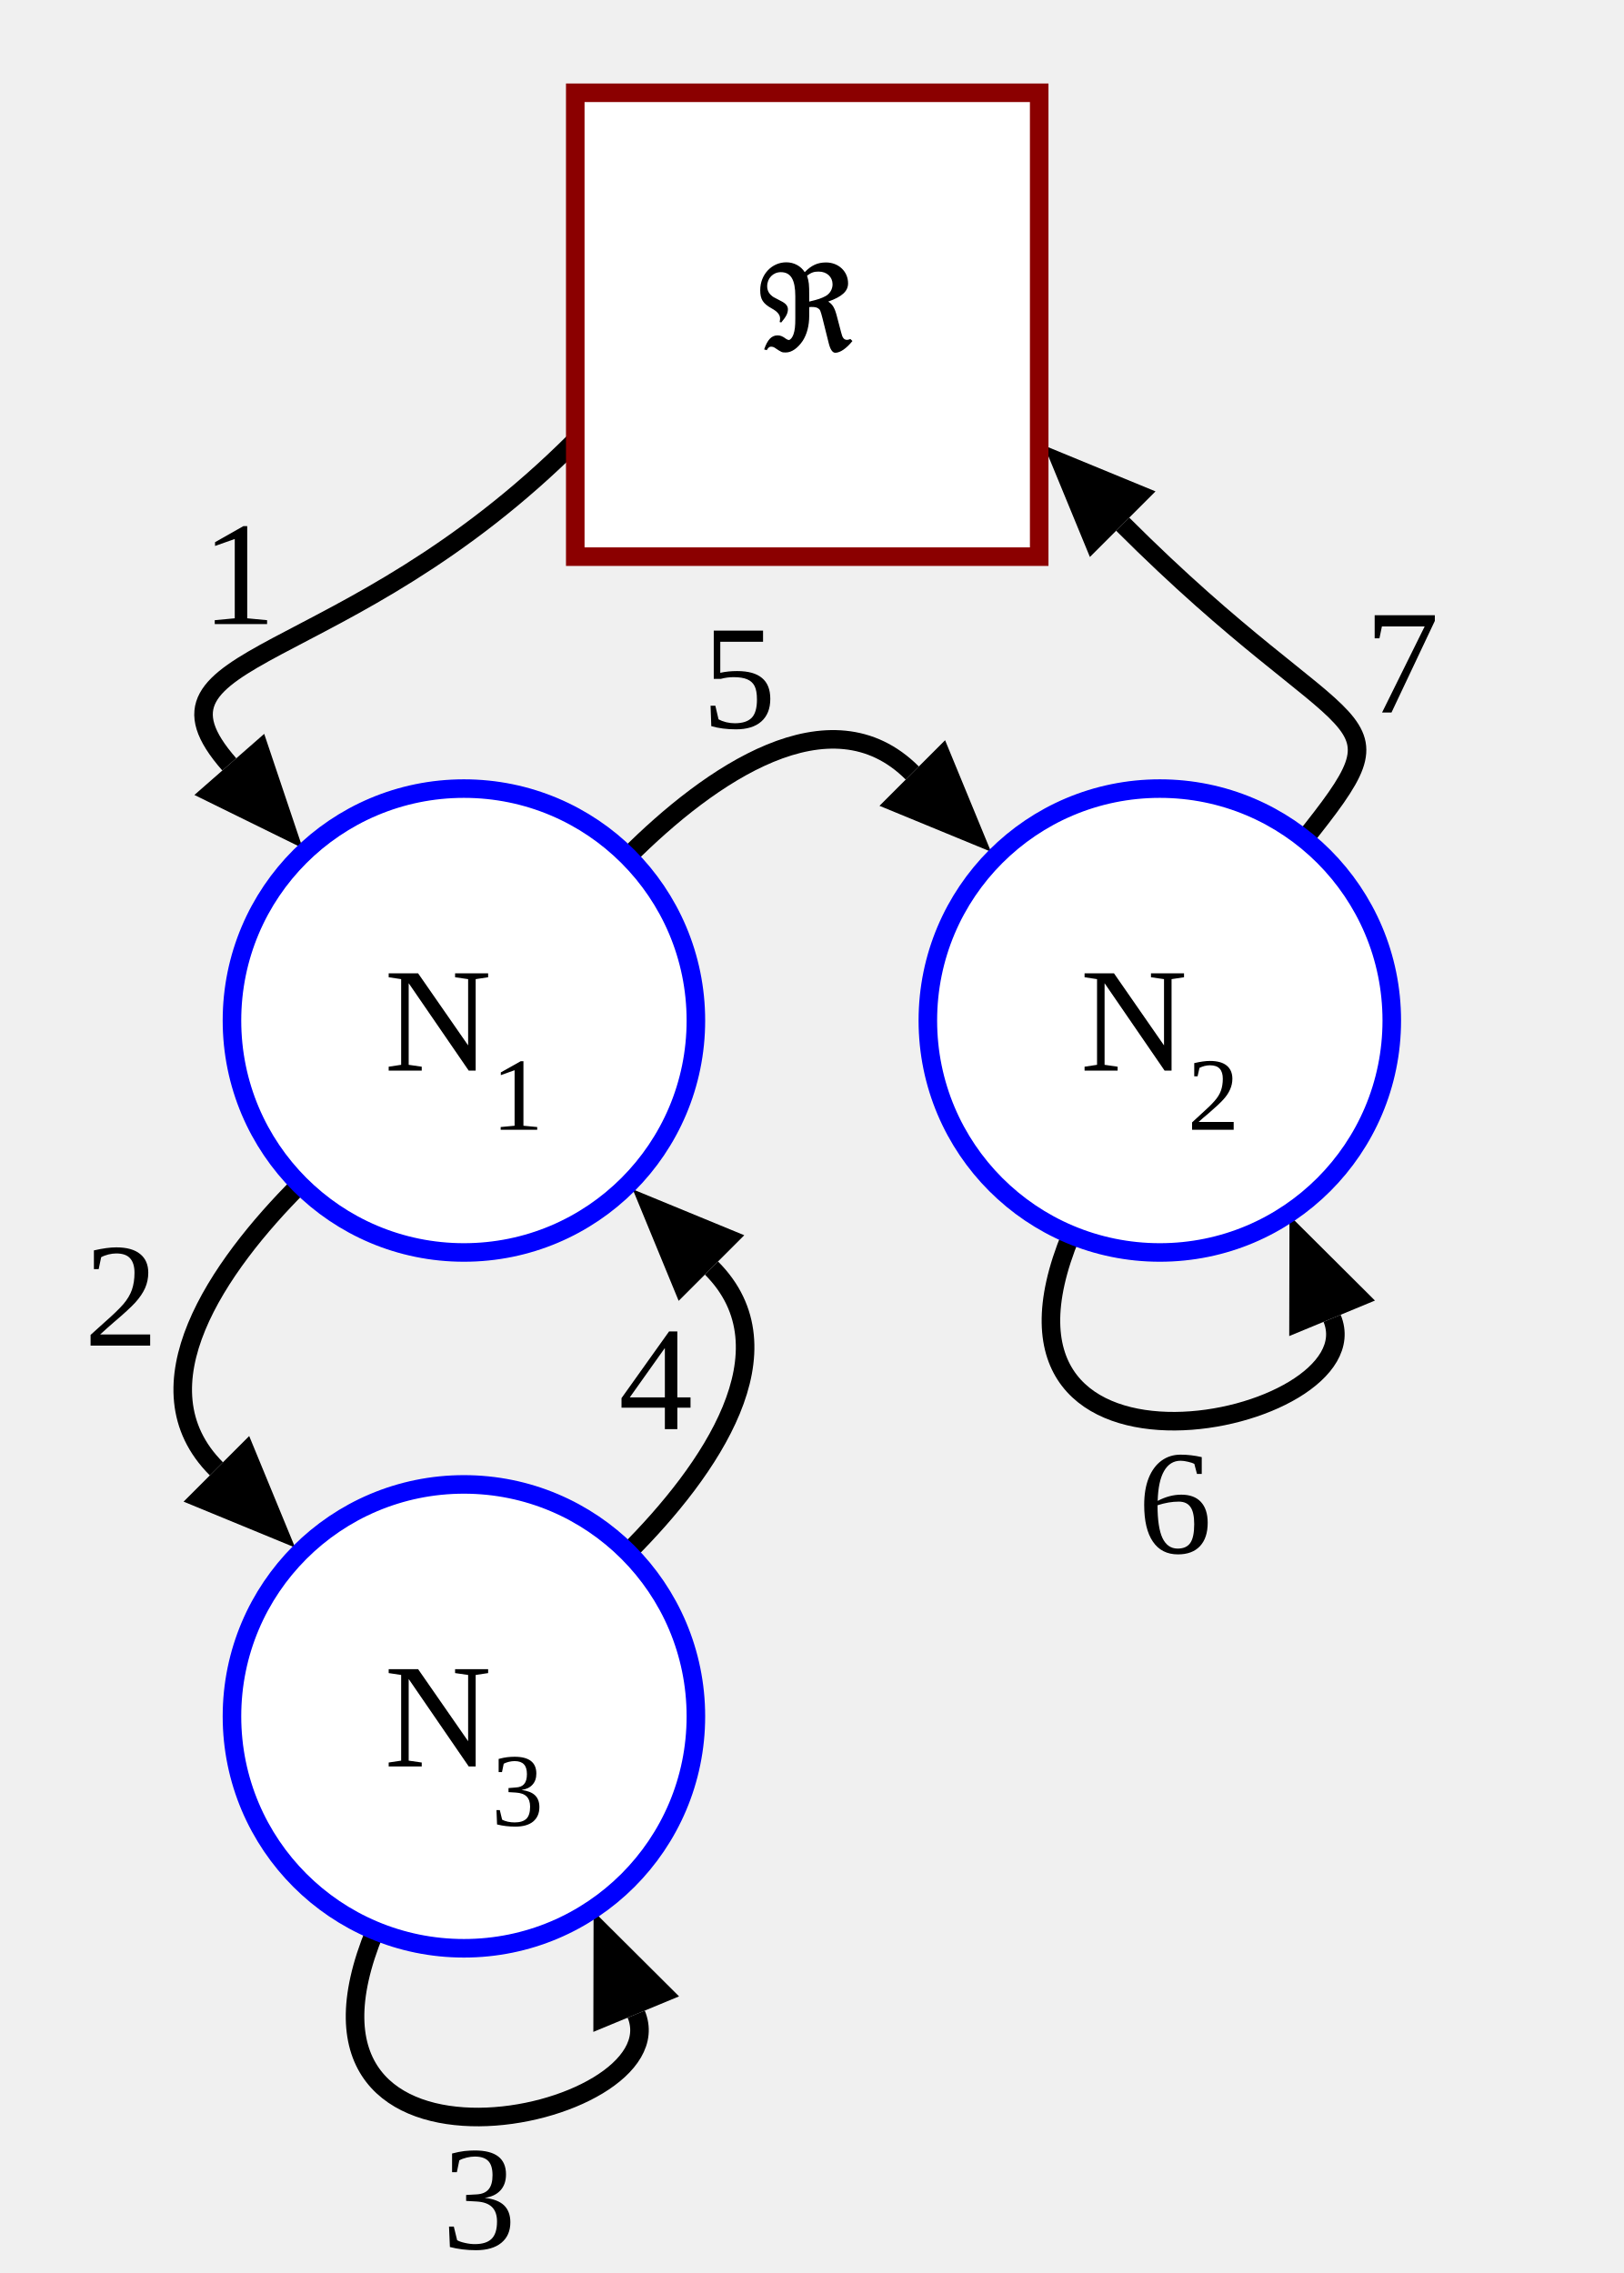
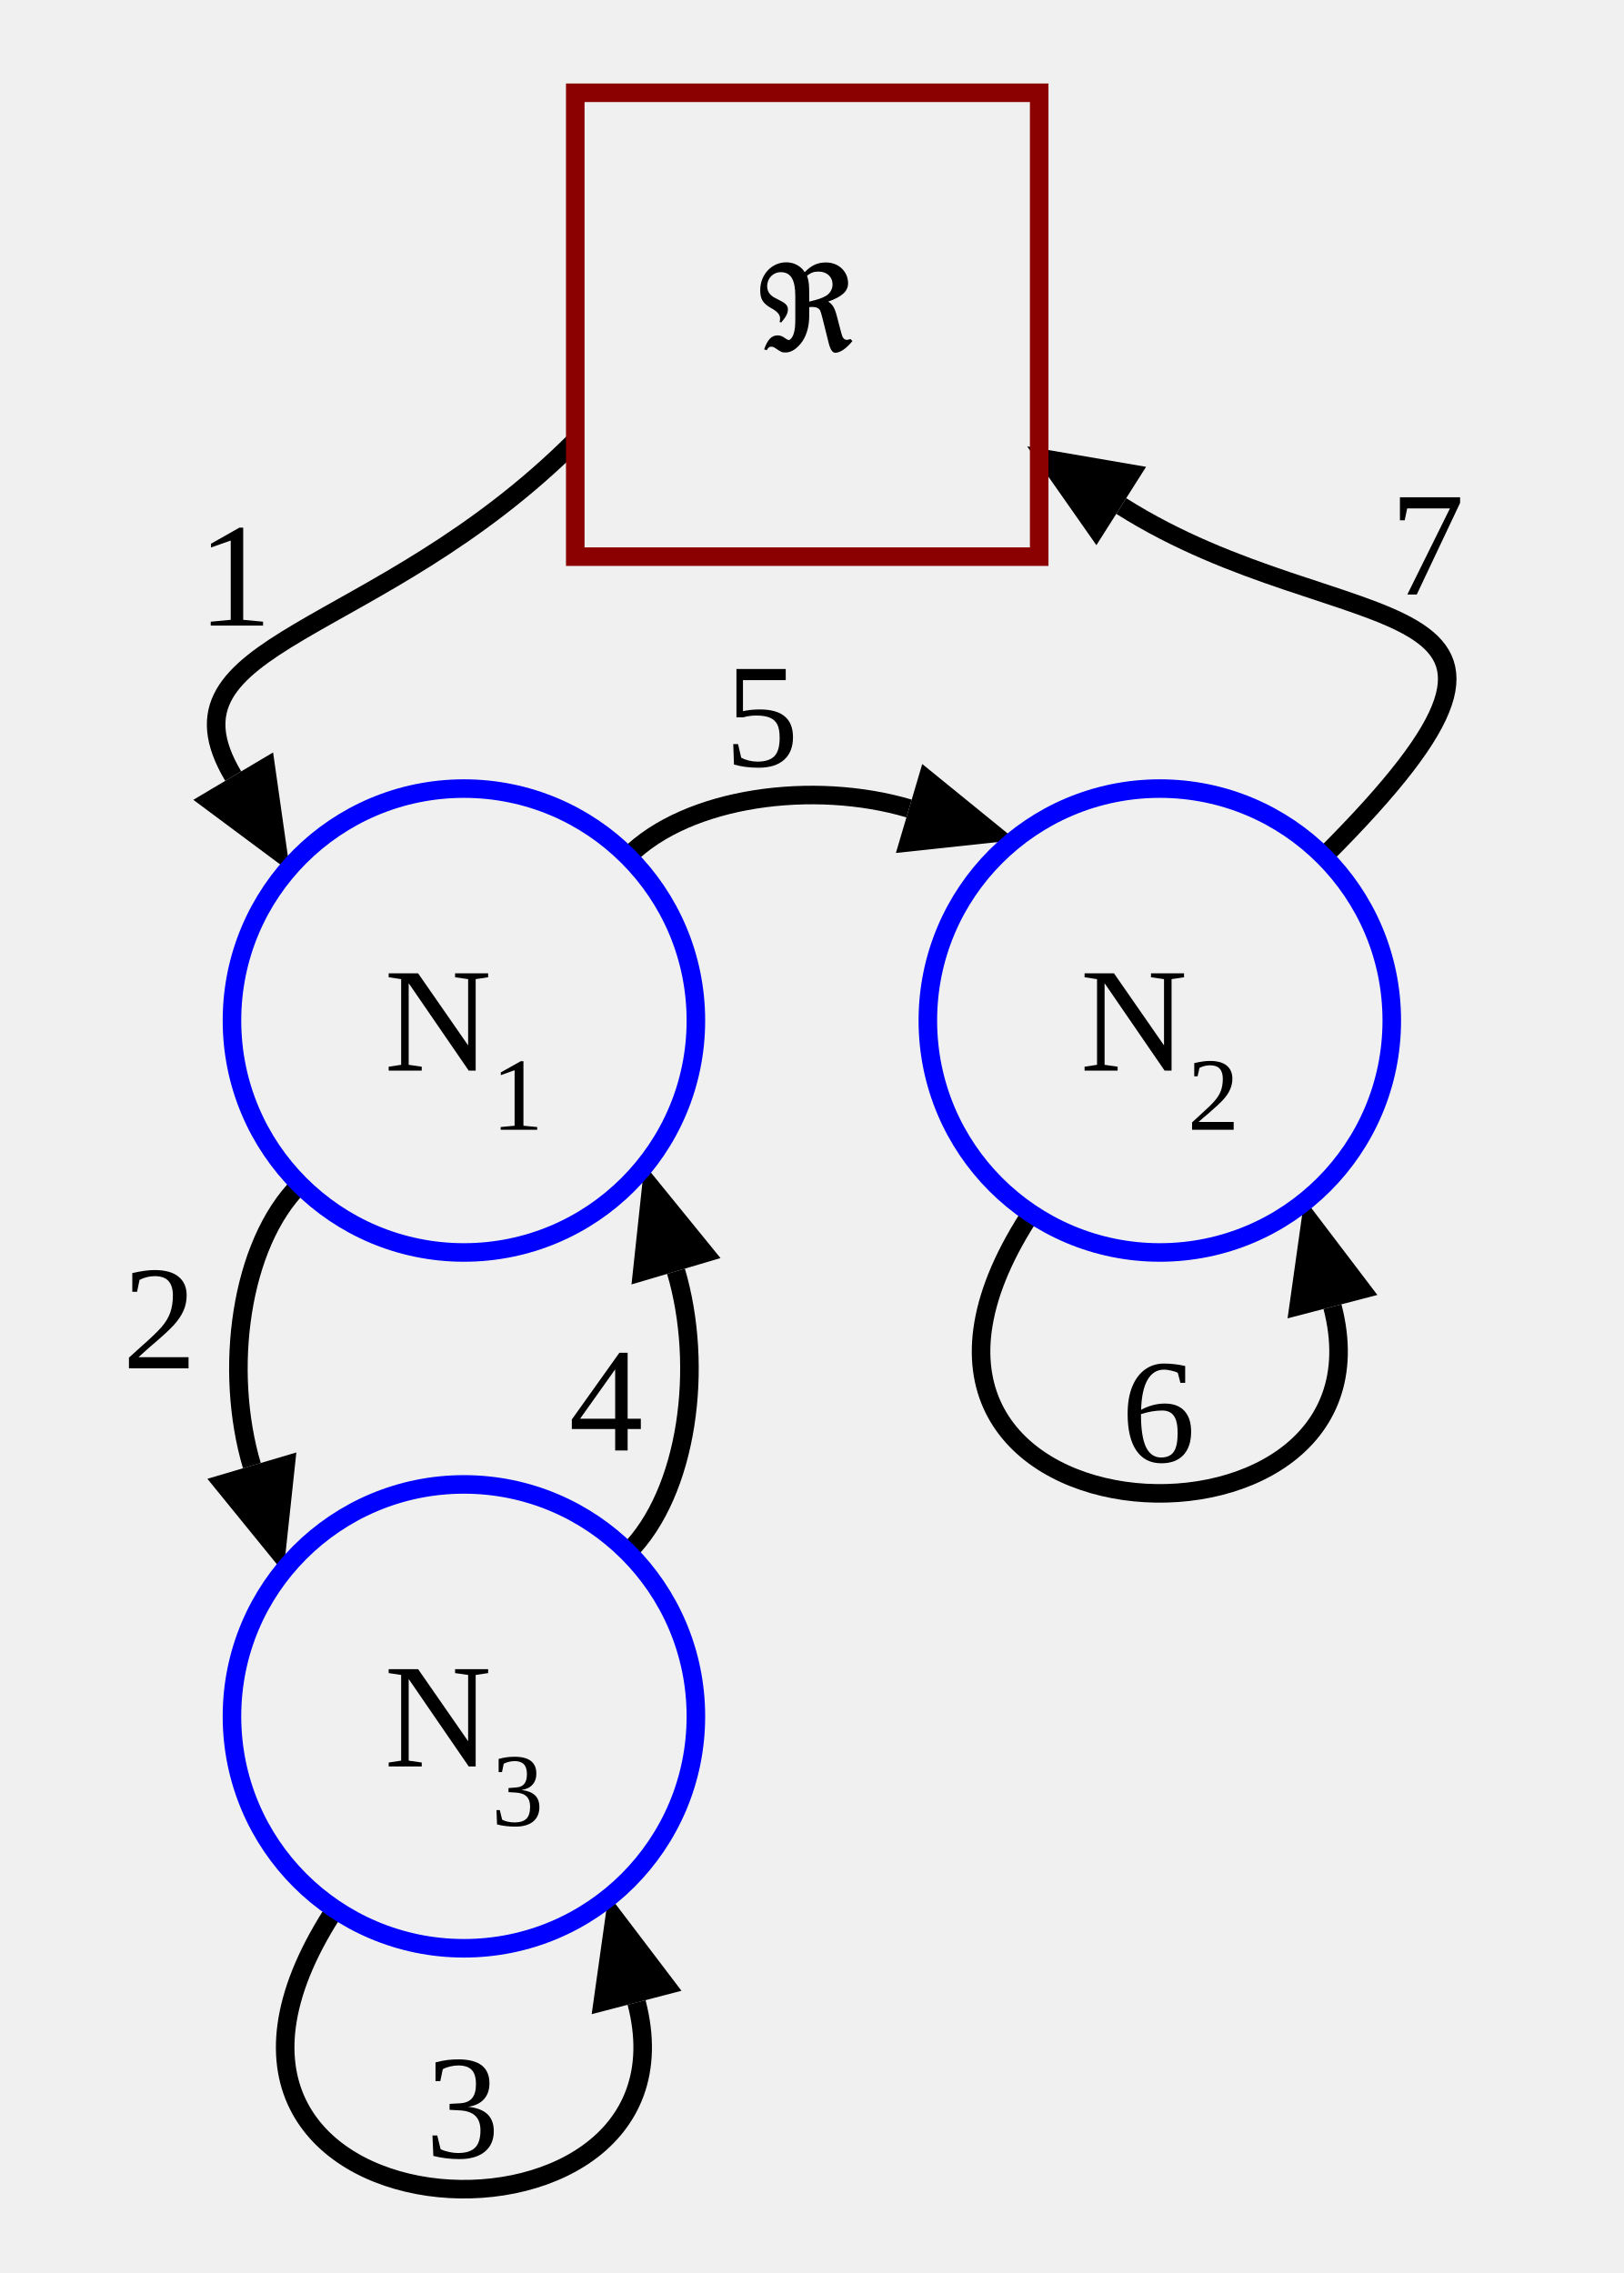
<svg xmlns="http://www.w3.org/2000/svg" width="175" height="245">
  <defs>
    <marker id="arrowhead" markerWidth="12" markerHeight="10" orient="auto-start-reverse" refY="5" markerUnits="userSpaceOnUse">
-       <polygon points="0 0, 12 5, 0 10" />
+       <polygon points="0 0, 12 5, 0 10" fill="currentColor" stroke="none" />
    </marker>
  </defs>
-   <path d="M 62 47.5 C37 72.5 13.777 69.9 24.713 82.393" fill="none" stroke="black" stroke-width="2" marker-end="url(#arrowhead)" />
-   <path d="M 32.322 127.678 C23.483 136.517 14.483 149.483 23.322 158.322" fill="none" stroke="black" stroke-width="2" marker-end="url(#arrowhead)" />
-   <path d="M 40.433 208.097 C27.996 238.123 73.351 228.645 68.567 217.097" fill="none" stroke="black" stroke-width="2" marker-end="url(#arrowhead)" />
-   <path d="M 67.678 167.322 C76.517 158.483 85.517 145.517 76.678 136.678" fill="none" stroke="black" stroke-width="2" marker-end="url(#arrowhead)" />
-   <path d="M 67.678 92.322 C76.517 83.483 89.483 74.483 98.322 83.322" fill="none" stroke="black" stroke-width="2" marker-end="url(#arrowhead)" />
-   <path d="M 115.433 133.097 C102.996 163.123 148.351 153.645 143.567 142.097" fill="none" stroke="black" stroke-width="2" marker-end="url(#arrowhead)" />
-   <path d="M 140.342 90.762 C152.431 75.604 146 81.5 121 56.5" fill="none" stroke="black" stroke-width="2" marker-end="url(#arrowhead)" />
-   <text font-size="16" text-anchor="middle" x="25.737" y="61.873" dominant-baseline="central" fill="black">
+   <path d="M 62 47.5 C40.542 68.958 16.381 68.926 25.135 83.656" fill="none" stroke="black" stroke-width="2" marker-end="url(#arrowhead)" />
+   <path d="M 32.322 127.678 C25.835 134.165 24.109 147.725 27.145 157.976" fill="none" stroke="black" stroke-width="2" marker-end="url(#arrowhead)" />
+   <path d="M 36.378 205.387 C11.704 242.315 76.413 245.799 68.607 215.84" fill="none" stroke="black" stroke-width="2" marker-end="url(#arrowhead)" />
+   <path d="M 67.678 167.322 C74.165 160.835 75.891 147.275 72.855 137.024" fill="none" stroke="black" stroke-width="2" marker-end="url(#arrowhead)" />
+   <path d="M 67.678 92.322 C74.165 85.835 87.725 84.109 97.976 87.145" fill="none" stroke="black" stroke-width="2" marker-end="url(#arrowhead)" />
+   <path d="M 111.378 130.387 C86.704 167.315 151.413 170.799 143.607 140.84" fill="none" stroke="black" stroke-width="2" marker-end="url(#arrowhead)" />
+   <path d="M 142.678 92.322 C173.125 61.875 145.024 69.87 120.842 54.541" fill="none" stroke="black" stroke-width="2" marker-end="url(#arrowhead)" />
+   <text font-size="16" text-anchor="middle" x="25.306" y="62.034" dominant-baseline="central" fill="black">
1<tspan dy="8" font-size=".7em" />
  </text>
-   <text font-size="16" text-anchor="middle" x="13.059" y="139.643" dominant-baseline="central" fill="black">
+   <text font-size="16" text-anchor="middle" x="17.194" y="142.091" dominant-baseline="central" fill="black">
2<tspan dy="8" font-size=".7em" />
  </text>
-   <text font-size="16" text-anchor="middle" x="51.63" y="236.987" dominant-baseline="central" fill="black">
+   <text font-size="16" text-anchor="middle" x="49.845" y="227.168" dominant-baseline="central" fill="black">
3<tspan dy="8" font-size=".7em" />
  </text>
-   <text font-size="16" text-anchor="middle" x="70.672" y="148.643" dominant-baseline="central" fill="black">
+   <text font-size="16" text-anchor="middle" x="65.316" y="150.945" dominant-baseline="central" fill="black">
4<tspan dy="8" font-size=".7em" />
  </text>
-   <text font-size="16" text-anchor="middle" x="79.643" y="73.059" dominant-baseline="central" fill="black">
+   <text font-size="16" text-anchor="middle" x="82.091" y="77.194" dominant-baseline="central" fill="black">
5<tspan dy="8" font-size=".7em" />
  </text>
-   <text font-size="16" text-anchor="middle" x="126.63" y="161.987" dominant-baseline="central" fill="black">
+   <text font-size="16" text-anchor="middle" x="124.845" y="152.168" dominant-baseline="central" fill="black">
6<tspan dy="8" font-size=".7em" />
  </text>
-   <text font-size="16" text-anchor="middle" x="151.092" y="71.404" dominant-baseline="central" fill="black">
+   <text font-size="16" text-anchor="middle" x="153.818" y="58.683" dominant-baseline="central" fill="black">
7<tspan dy="8" font-size=".7em" />
  </text>
-   <rect x="62" y="10" fill="white" width="50" height="50" stroke="darkred" stroke-width="2" />
-   <circle cx="50" r="25" stroke="blue" stroke-width="2" cy="110" fill="white" />
-   <circle cx="50" r="25" stroke="blue" stroke-width="2" cy="185" fill="white" />
-   <circle cx="125" r="25" stroke="blue" stroke-width="2" cy="110" fill="white" />
+   <rect x="62" y="10" fill="none" width="50" height="50" stroke="darkred" stroke-width="2" />
+   <circle cx="50" r="25" stroke="blue" stroke-width="2" cy="110" fill="none" />
+   <circle cx="50" r="25" stroke="blue" stroke-width="2" cy="185" fill="none" />
+   <circle cx="125" r="25" stroke="blue" stroke-width="2" cy="110" fill="none" />
  <text font-size="16" text-anchor="middle" x="87" y="35" dominant-baseline="central" fill="">
ℜ<tspan dy="8" font-size=".7em" />
  </text>
  <text font-size="16" text-anchor="middle" x="50" y="110" dominant-baseline="central" fill="">
N<tspan dy="8" font-size=".7em">1</tspan>
  </text>
  <text font-size="16" text-anchor="middle" x="50" y="185" dominant-baseline="central" fill="">
N<tspan dy="8" font-size=".7em">3</tspan>
  </text>
  <text font-size="16" text-anchor="middle" x="125" y="110" dominant-baseline="central" fill="">
N<tspan dy="8" font-size=".7em">2</tspan>
  </text>
</svg>
